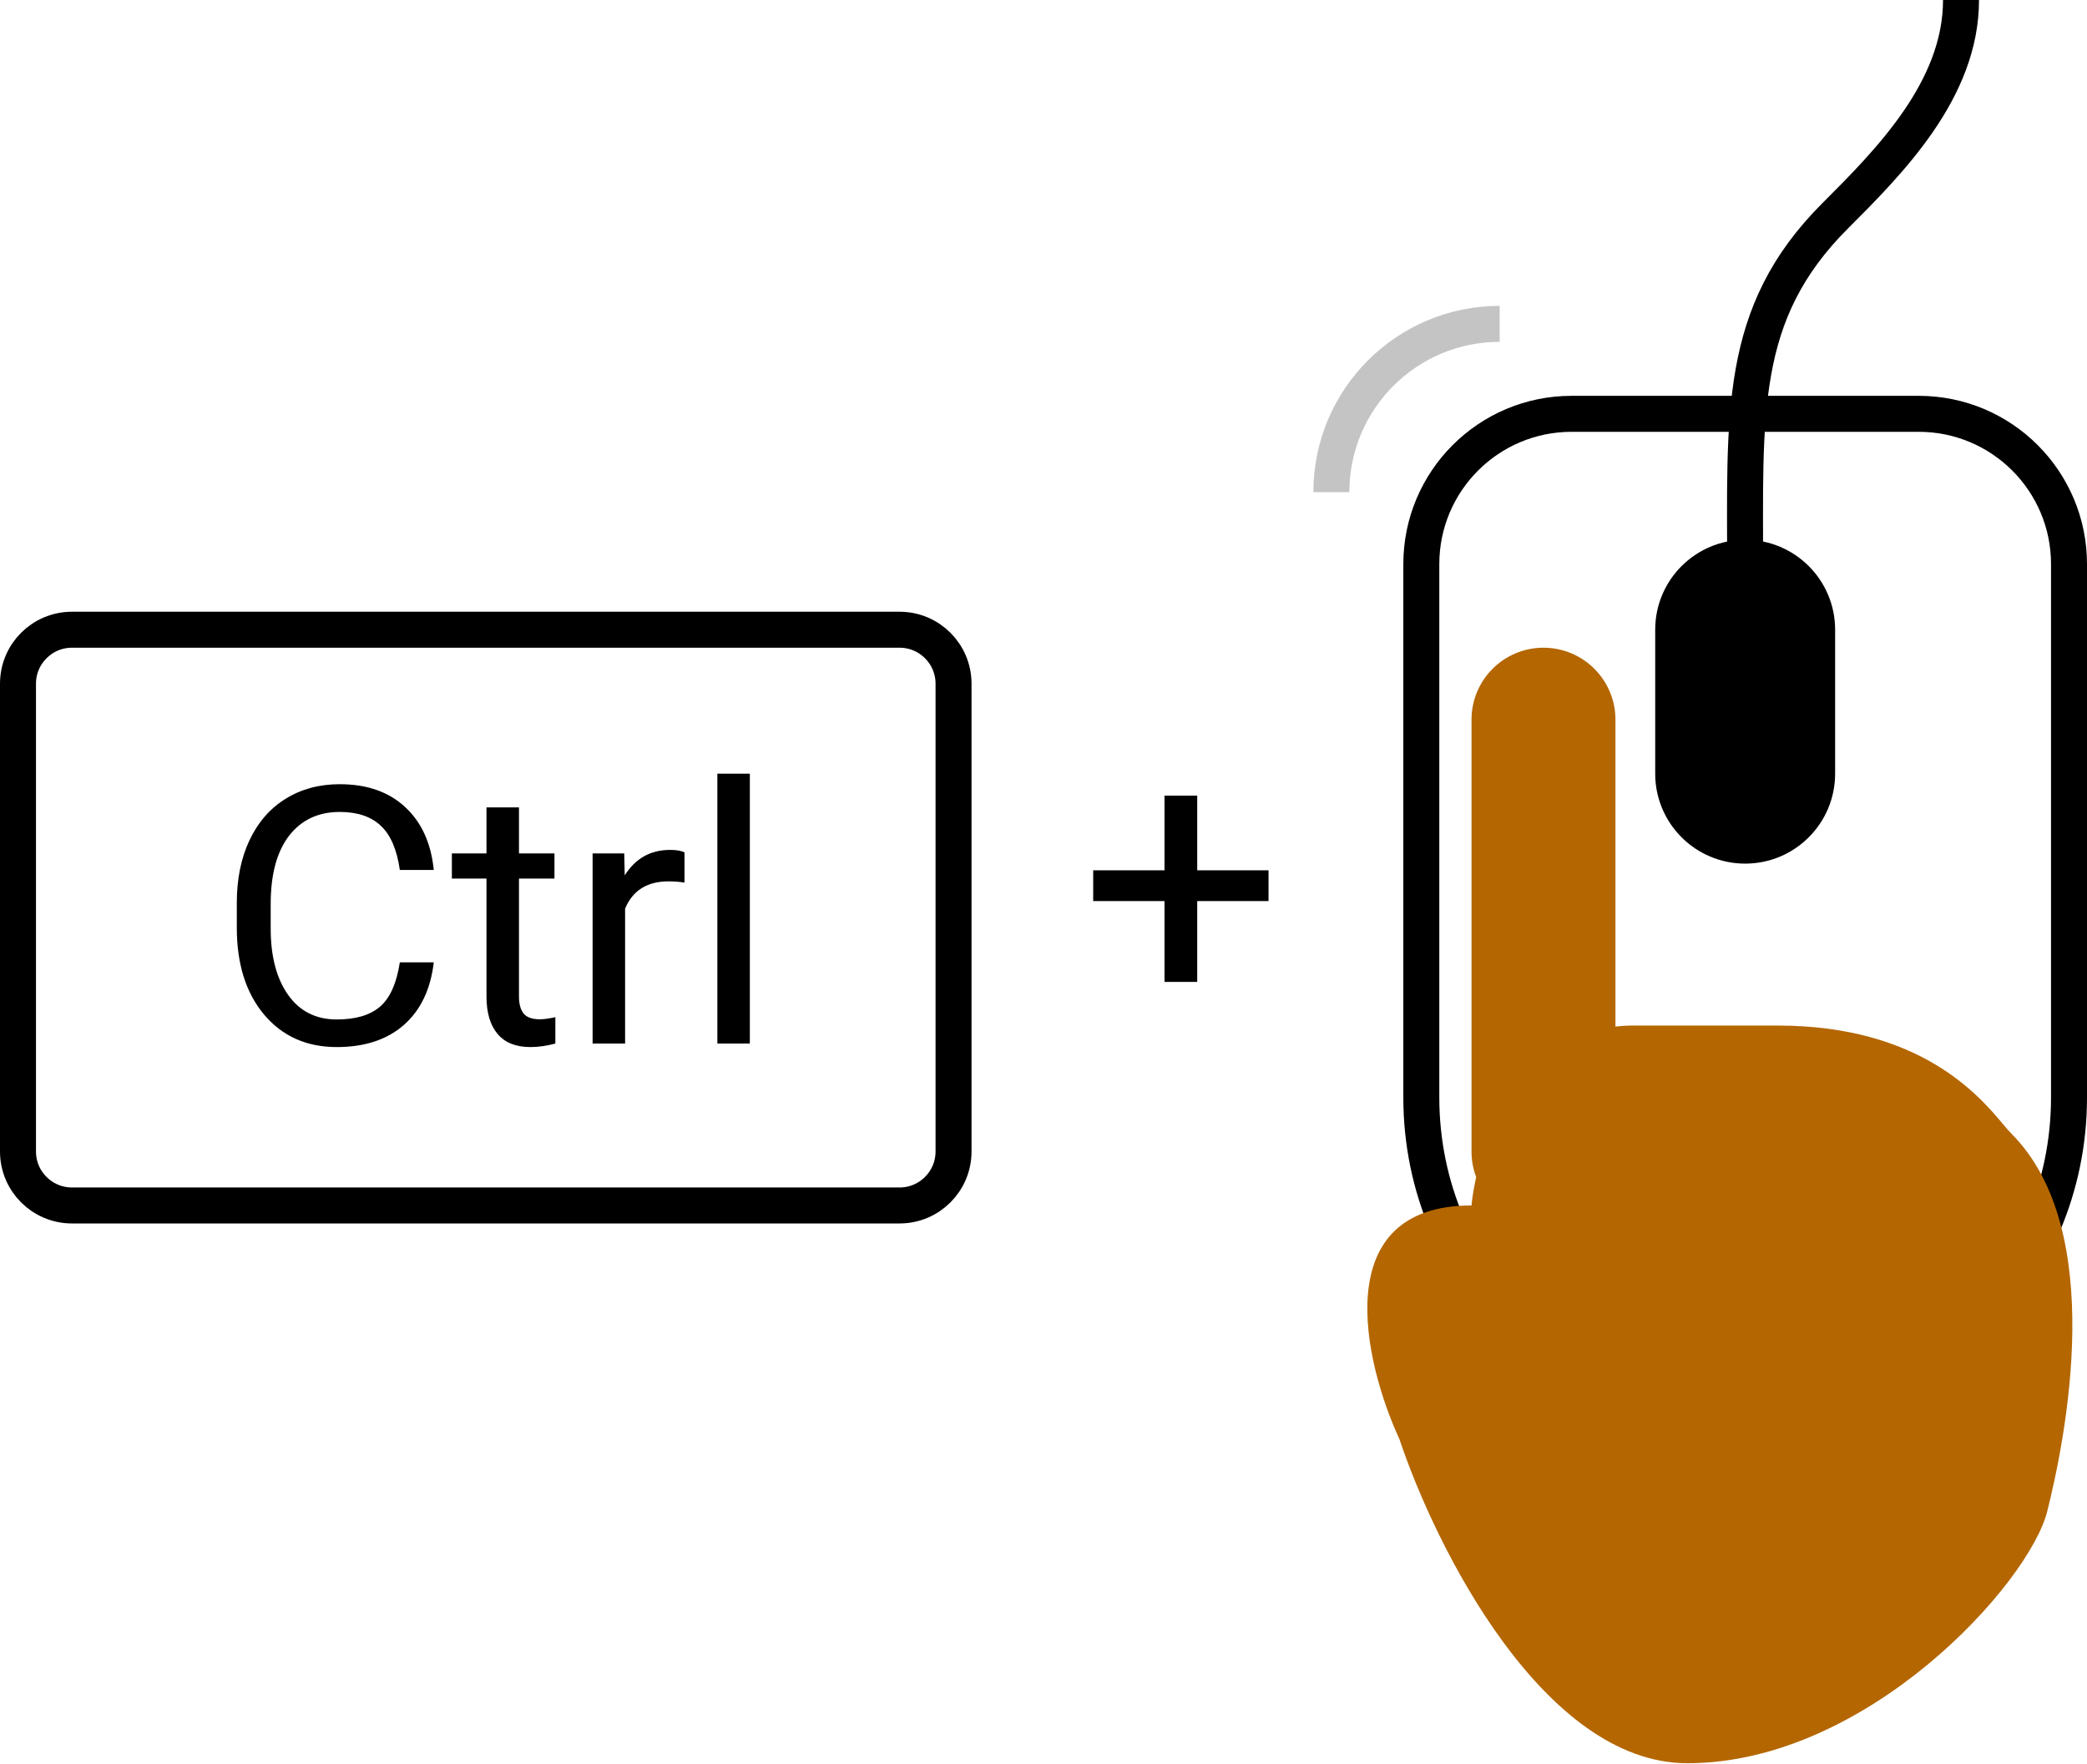
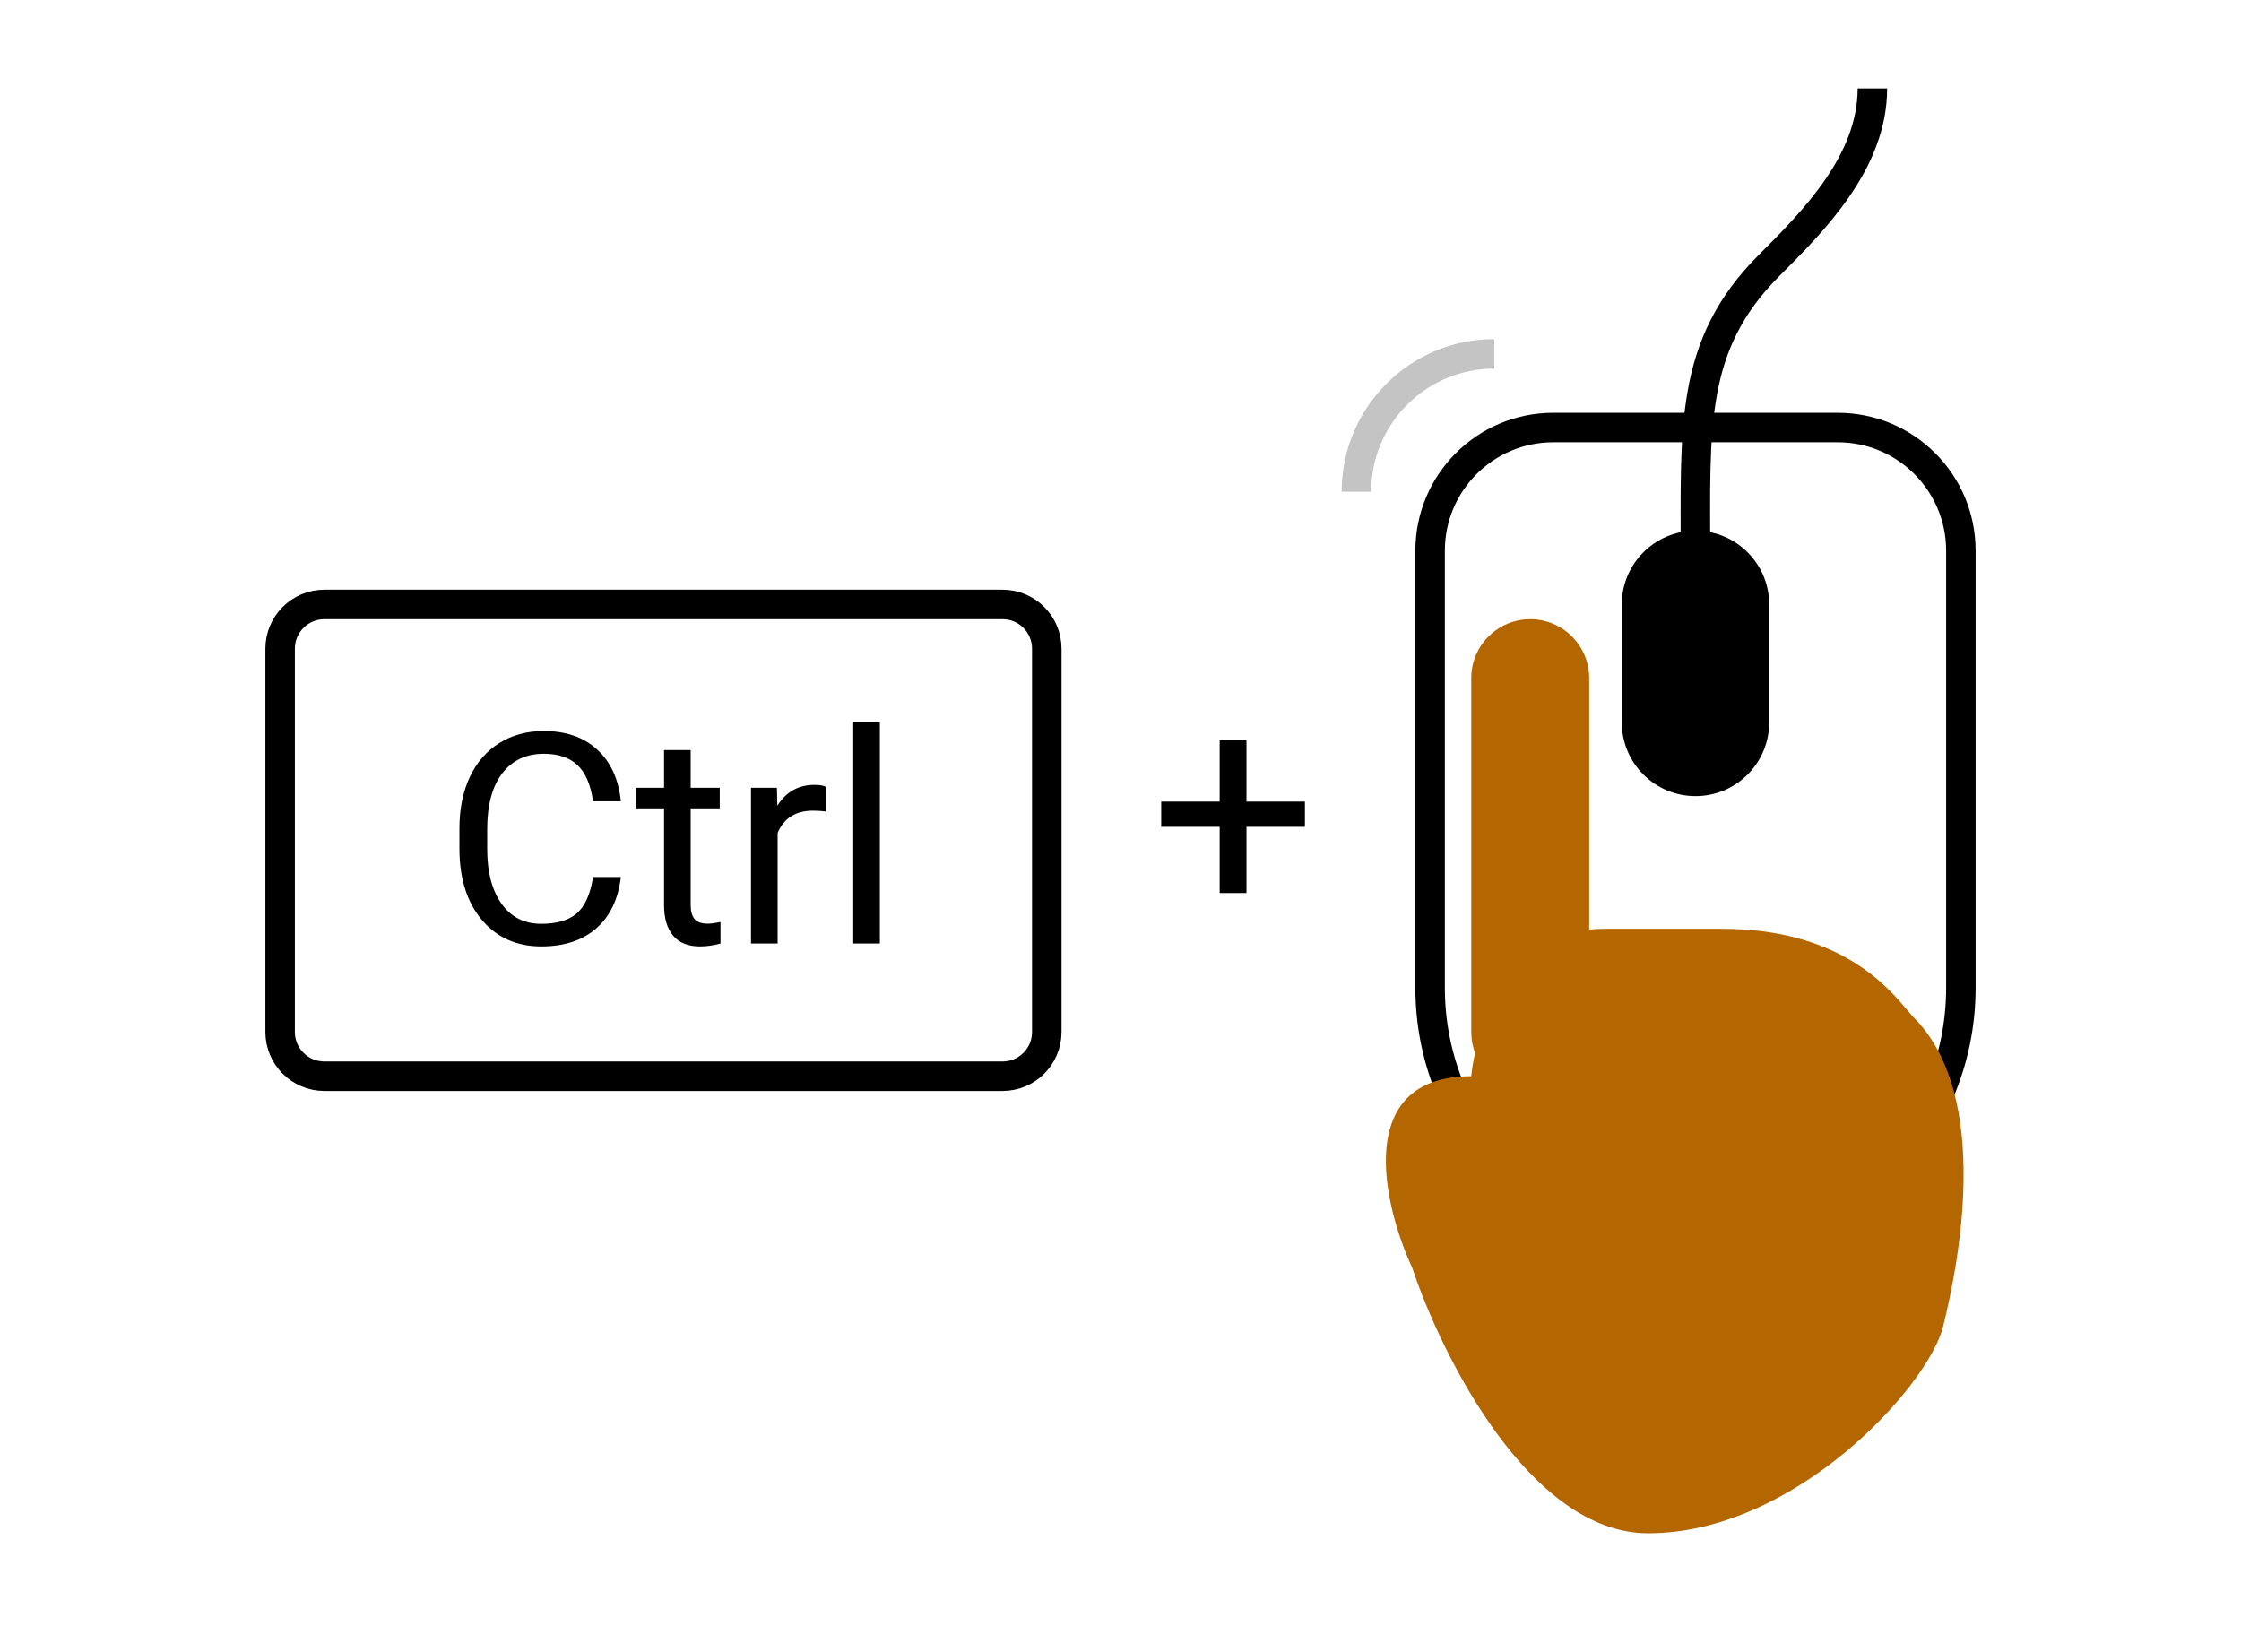
- <svg xmlns="http://www.w3.org/2000/svg" width="58" height="49" viewBox="0 0 58 49" fill="none">
-   <path d="M33.272 24.186H35.254V25.041H33.272V27.287H32.363V25.041H30.381V24.186H32.363V22.111H33.272V24.186Z" fill="black" />
-   <rect x="0.5" y="17.5" width="26" height="16" rx="1.5" stroke="black" />
-   <path d="M12.055 26.744C11.967 27.496 11.688 28.077 11.22 28.487C10.754 28.894 10.134 29.098 9.359 29.098C8.52 29.098 7.846 28.797 7.338 28.194C6.833 27.592 6.581 26.787 6.581 25.777V25.094C6.581 24.433 6.698 23.852 6.933 23.351C7.17 22.849 7.506 22.465 7.938 22.198C8.371 21.928 8.873 21.793 9.442 21.793C10.198 21.793 10.803 22.005 11.259 22.428C11.714 22.848 11.98 23.43 12.055 24.176H11.112C11.031 23.609 10.854 23.199 10.58 22.945C10.31 22.691 9.931 22.564 9.442 22.564C8.843 22.564 8.373 22.786 8.031 23.229C7.693 23.671 7.523 24.301 7.523 25.118V25.807C7.523 26.578 7.685 27.192 8.007 27.648C8.329 28.103 8.78 28.331 9.359 28.331C9.88 28.331 10.279 28.214 10.556 27.98C10.836 27.742 11.021 27.33 11.112 26.744H12.055ZM14.423 22.438V23.717H15.409V24.415H14.423V27.691C14.423 27.903 14.467 28.062 14.555 28.17C14.643 28.274 14.792 28.326 15.004 28.326C15.108 28.326 15.251 28.307 15.434 28.268V29C15.196 29.065 14.965 29.098 14.74 29.098C14.337 29.098 14.032 28.976 13.827 28.731C13.622 28.487 13.52 28.141 13.52 27.691V24.415H12.558V23.717H13.52V22.438H14.423ZM19.023 24.527C18.886 24.505 18.738 24.493 18.578 24.493C17.986 24.493 17.584 24.745 17.372 25.25V29H16.469V23.717H17.348L17.362 24.327C17.659 23.855 18.078 23.619 18.622 23.619C18.798 23.619 18.931 23.642 19.023 23.688V24.527ZM20.839 29H19.936V21.5H20.839V29Z" fill="black" />
-   <path d="M43.677 11.5H53.323C55.63 11.5 57.5 13.37 57.5 15.677V30.5C57.5 35.471 53.471 39.5 48.5 39.5C43.529 39.5 39.5 35.471 39.5 30.5V15.677C39.5 13.37 41.37 11.5 43.677 11.5Z" stroke="black" />
-   <path d="M54.499 0C54.499 2.5 52.499 4.5 50.999 6C48.279 8.72 48.5 11.5 48.5 16" stroke="black" />
-   <rect x="46" y="15" width="5" height="9" rx="2.5" fill="black" />
-   <path d="M41.677 9C39.094 9 37 11.094 37 13.677" stroke="#C4C4C4" />
-   <path fill-rule="evenodd" clip-rule="evenodd" d="M42.895 18C41.79 18 40.895 18.895 40.895 20V32C40.895 32.251 40.941 32.491 41.025 32.712C40.96 32.998 40.918 33.266 40.894 33.5C36.894 33.5 37.894 37.833 38.894 40C39.895 43 42.895 49 46.895 49C51.895 49 56.395 44 56.895 42C57.395 40 58.587 34.193 55.895 31.5C55.836 31.441 55.763 31.355 55.673 31.248C55 30.446 53.365 28.5 49.395 28.5L45.395 28.5C45.222 28.5 45.055 28.51 44.895 28.528V20C44.895 18.895 43.999 18 42.895 18Z" fill="#B46600" />
+ <svg xmlns="http://www.w3.org/2000/svg" width="76" height="56" viewBox="0 0 76 56" fill="none">
+   <path d="M42.272 27.186H44.254V28.041H42.272V30.287H41.363V28.041H39.381V27.186H41.363V25.111H42.272V27.186Z" fill="black" />
+   <rect x="9.5" y="20.5" width="26" height="16" rx="1.5" stroke="black" />
+   <path d="M21.055 29.744C20.967 30.496 20.689 31.077 20.22 31.487C19.754 31.894 19.134 32.098 18.359 32.098C17.52 32.098 16.846 31.797 16.338 31.194C15.833 30.592 15.581 29.787 15.581 28.777V28.094C15.581 27.433 15.698 26.852 15.933 26.351C16.17 25.849 16.506 25.465 16.939 25.198C17.371 24.928 17.873 24.793 18.442 24.793C19.198 24.793 19.803 25.005 20.259 25.428C20.715 25.848 20.98 26.43 21.055 27.176H20.112C20.031 26.609 19.854 26.199 19.58 25.945C19.31 25.691 18.931 25.564 18.442 25.564C17.843 25.564 17.373 25.786 17.031 26.229C16.693 26.671 16.523 27.301 16.523 28.118V28.807C16.523 29.578 16.685 30.192 17.007 30.648C17.329 31.103 17.78 31.331 18.359 31.331C18.88 31.331 19.279 31.214 19.556 30.98C19.836 30.742 20.021 30.33 20.112 29.744H21.055ZM23.423 25.438V26.717H24.409V27.415H23.423V30.691C23.423 30.903 23.467 31.062 23.555 31.17C23.643 31.274 23.792 31.326 24.004 31.326C24.108 31.326 24.251 31.307 24.434 31.268V32C24.196 32.065 23.965 32.098 23.74 32.098C23.337 32.098 23.032 31.976 22.827 31.731C22.622 31.487 22.52 31.141 22.52 30.691V27.415H21.558V26.717H22.52V25.438H23.423ZM28.023 27.527C27.886 27.505 27.738 27.493 27.578 27.493C26.986 27.493 26.584 27.745 26.372 28.25V32H25.469V26.717H26.348L26.362 27.327C26.659 26.855 27.078 26.619 27.622 26.619C27.798 26.619 27.931 26.642 28.023 26.688V27.527ZM29.839 32H28.936V24.5H29.839V32Z" fill="black" />
+   <path d="M52.677 14.5H62.323C64.63 14.5 66.5 16.37 66.5 18.677V33.5C66.5 38.471 62.471 42.5 57.5 42.5C52.529 42.5 48.5 38.471 48.5 33.5V18.677C48.5 16.37 50.37 14.5 52.677 14.5Z" stroke="black" />
+   <path d="M63.499 3C63.499 5.5 61.499 7.5 59.999 9C57.279 11.72 57.5 14.5 57.5 19" stroke="black" />
+   <rect x="55" y="18" width="5" height="9" rx="2.5" fill="black" />
+   <path d="M50.677 12C48.094 12 46 14.094 46 16.677" stroke="#C4C4C4" />
+   <path fill-rule="evenodd" clip-rule="evenodd" d="M51.895 21C50.79 21 49.895 21.895 49.895 23V35C49.895 35.251 49.941 35.491 50.025 35.712C49.96 35.998 49.918 36.266 49.894 36.5C45.894 36.5 46.894 40.833 47.894 43C48.895 46 51.895 52 55.895 52C60.895 52 65.394 47 65.894 45C66.394 43 67.587 37.193 64.894 34.5C64.836 34.441 64.763 34.355 64.673 34.248C64 33.446 62.365 31.5 58.395 31.5L54.395 31.5C54.222 31.5 54.055 31.51 53.895 31.528V23C53.895 21.895 52.999 21 51.895 21Z" fill="#B46600" />
</svg>
